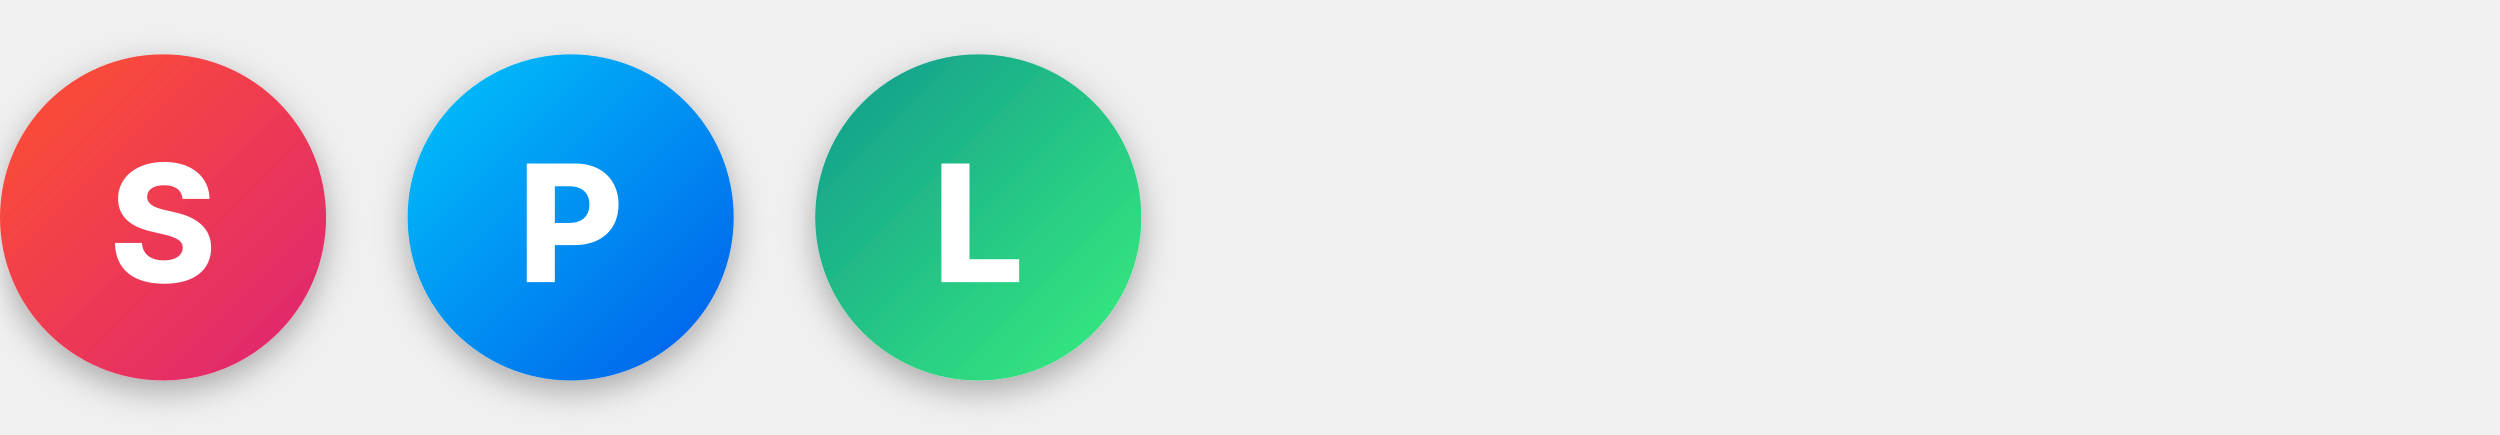
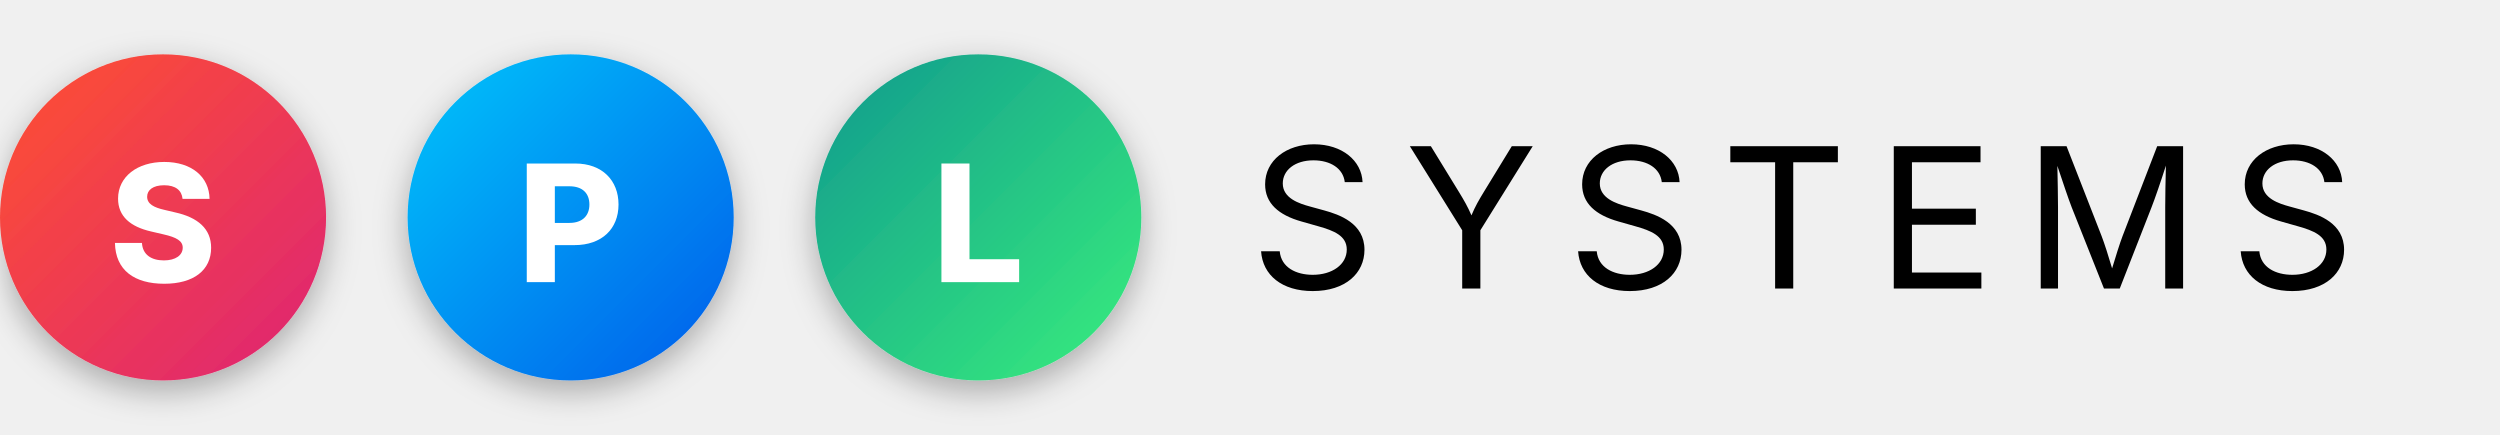
<svg xmlns="http://www.w3.org/2000/svg" viewBox="0 -80 920 160" preserveAspectRatio="xMinYMid meet">
  <defs>
    <linearGradient id="modernRed" x1="0%" y1="0%" x2="100%" y2="100%">
      <stop offset="0%" style="stop-color:#FF512F; stop-opacity:1" />
      <stop offset="100%" style="stop-color:#DD2476; stop-opacity:1" />
    </linearGradient>
    <linearGradient id="modernBlue" x1="0%" y1="0%" x2="100%" y2="100%">
      <stop offset="0%" style="stop-color:#00C6FB; stop-opacity:1" />
      <stop offset="100%" style="stop-color:#005BEA; stop-opacity:1" />
    </linearGradient>
    <linearGradient id="modernGreen" x1="0%" y1="0%" x2="100%" y2="100%">
      <stop offset="0%" style="stop-color:#11998e; stop-opacity:1" />
      <stop offset="100%" style="stop-color:#38ef7d; stop-opacity:1" />
    </linearGradient>
    <filter id="softShadow" x="-50%" y="-50%" width="200%" height="200%">
      <feDropShadow dx="0" dy="4" stdDeviation="6" flood-color="#000" flood-opacity="0.3" />
    </filter>
    <style>
      .icon-text {
        font-family: 'Montserrat', 'Inter', sans-serif;
        font-weight: 800;
        font-size: 60px;
        fill: #ffffff;
        text-anchor: middle;
        dominant-baseline: central;
      }
      .brand-text {
        font-family: 'Montserrat', 'Inter', sans-serif;
        font-weight: 400;
        font-size: 72px;
-         fill: #00000000 ;
+         fill: black ;
        letter-spacing: 0.15em;
        dominant-baseline: central;
      }
    </style>
  </defs>
  <g filter="url(#softShadow)">
    <circle cx="60" cy="0" r="60" fill="url(#modernRed)" />
    <text x="60" y="2" class="icon-text">S</text>
  </g>
  <g filter="url(#softShadow)">
    <circle cx="210" cy="0" r="60" fill="url(#modernBlue)" />
    <text x="210" y="2" class="icon-text">P</text>
  </g>
  <g filter="url(#softShadow)">
    <circle cx="360" cy="0" r="60" fill="url(#modernGreen)" />
    <text x="360" y="2" class="icon-text">L</text>
  </g>
  <text x="460" y="0" class="brand-text">SYSTEMS</text>
</svg>
